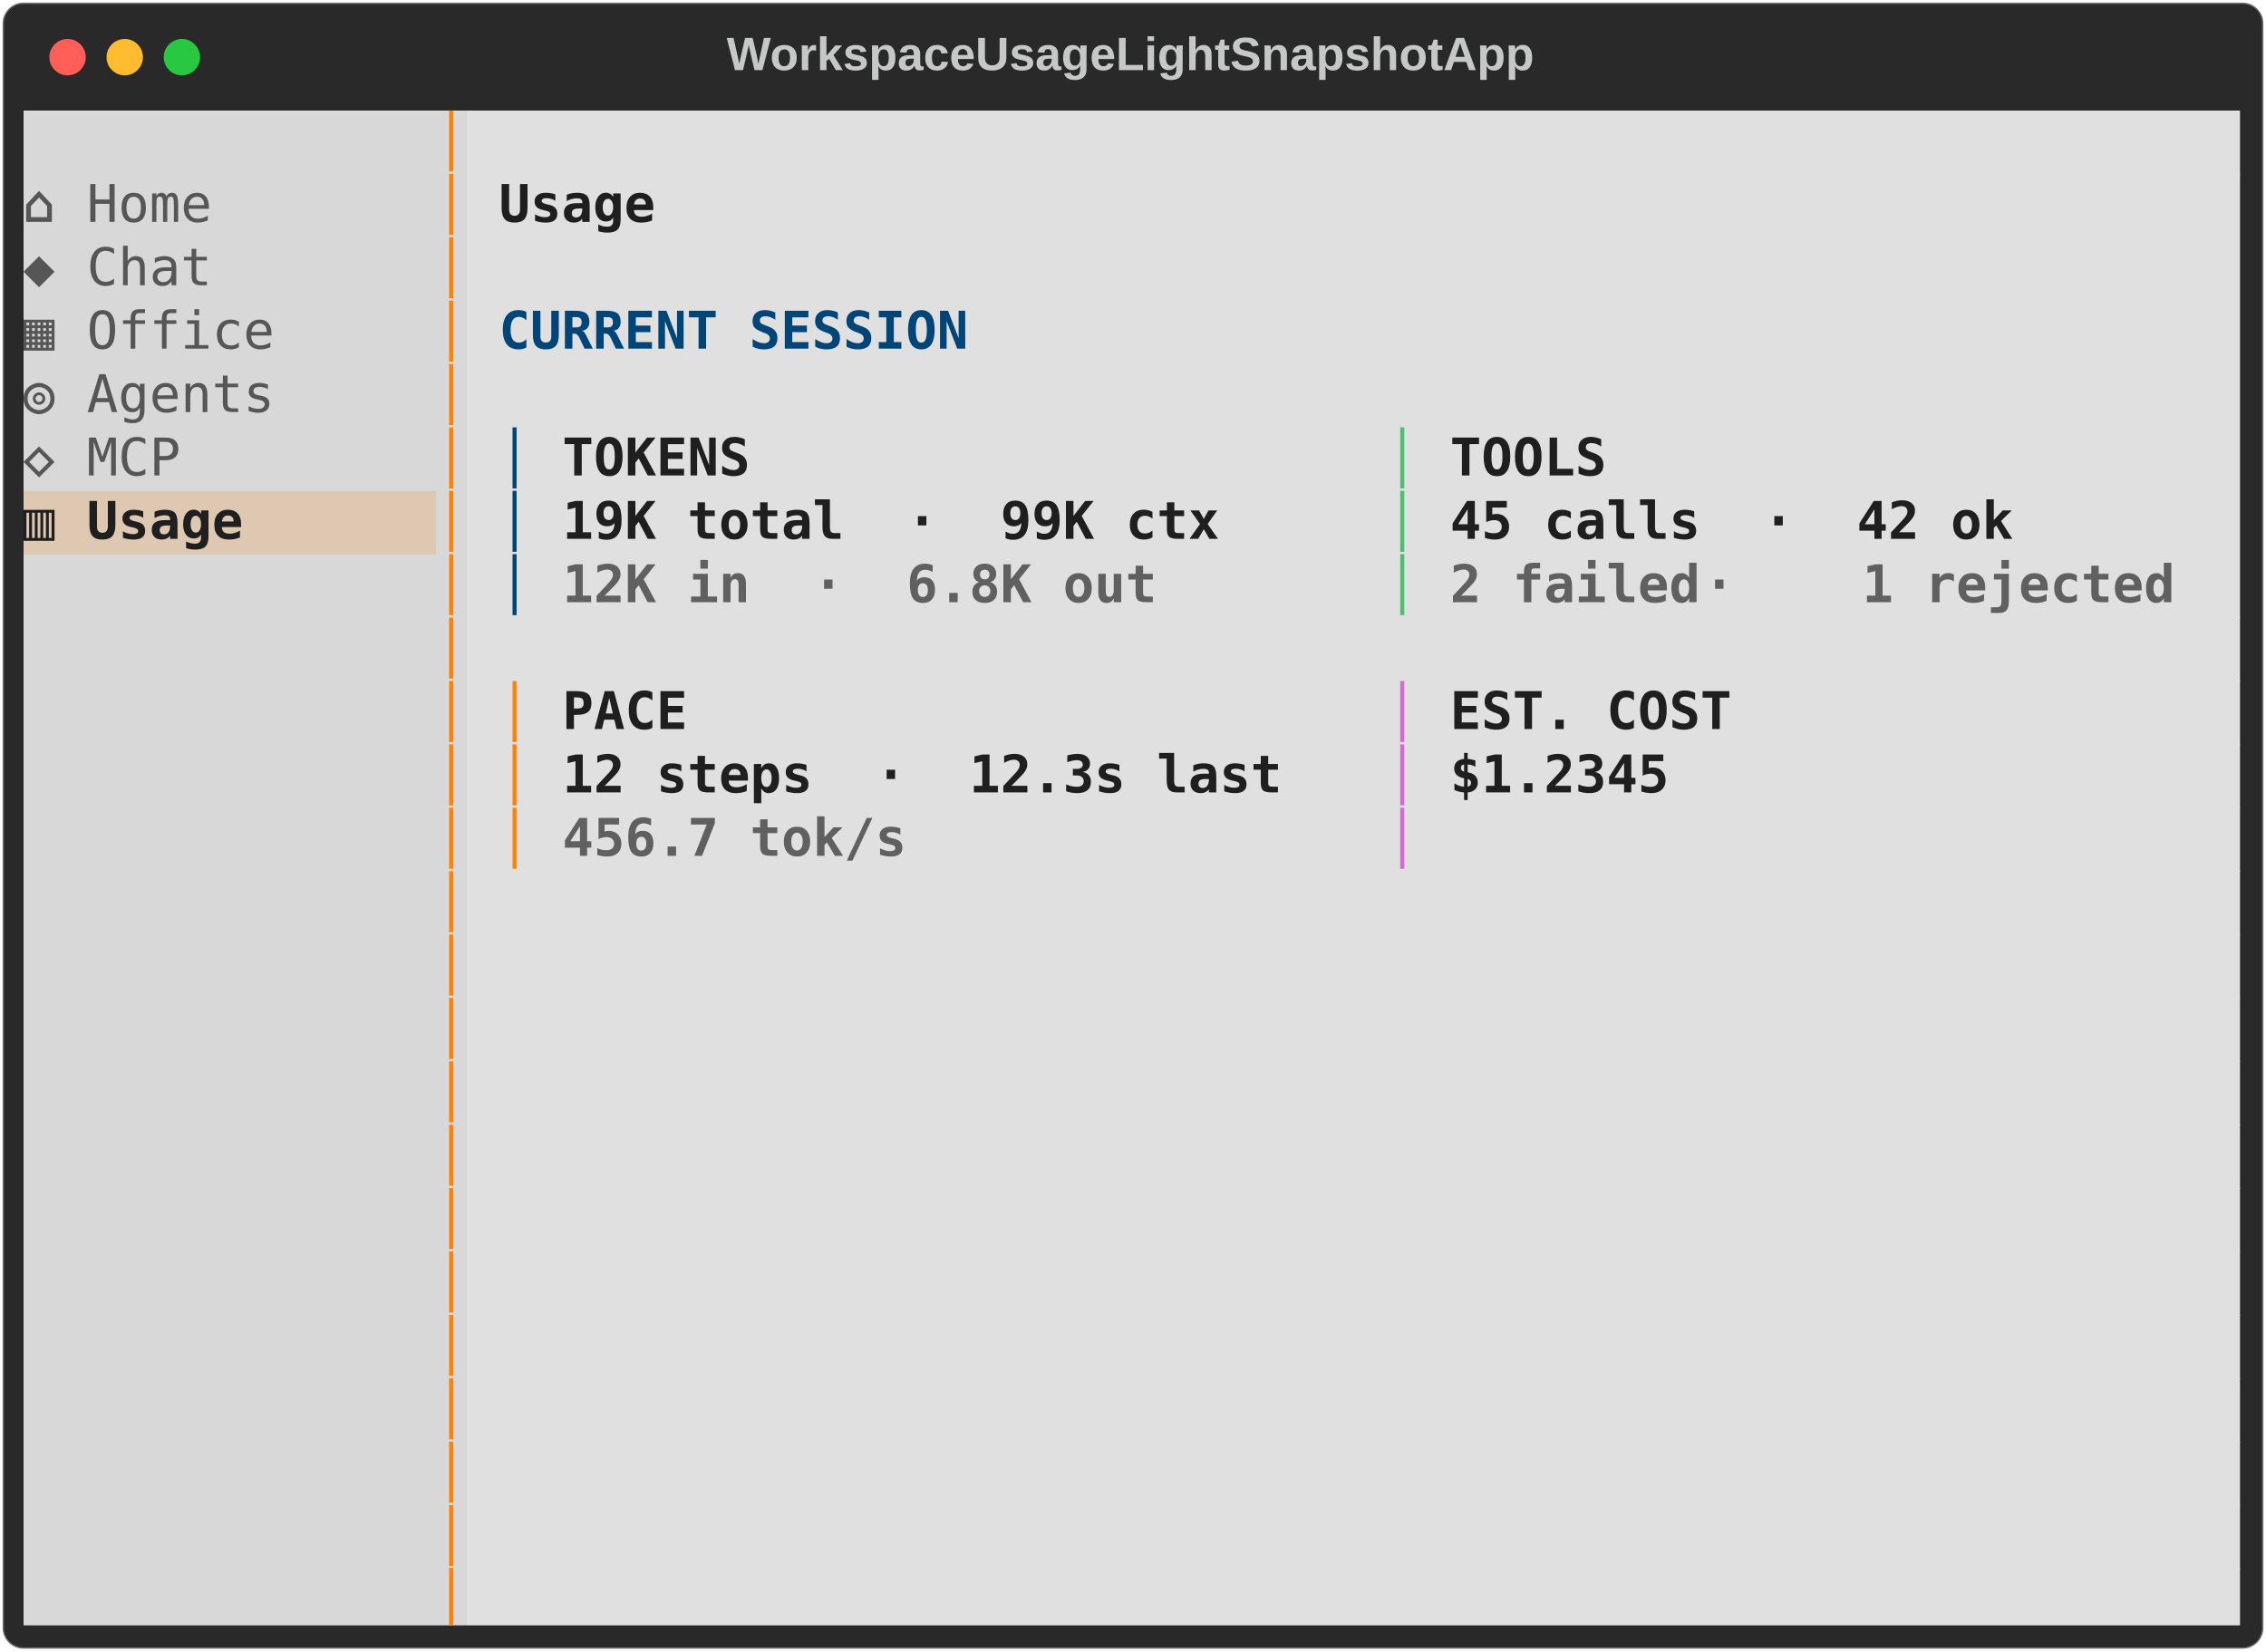
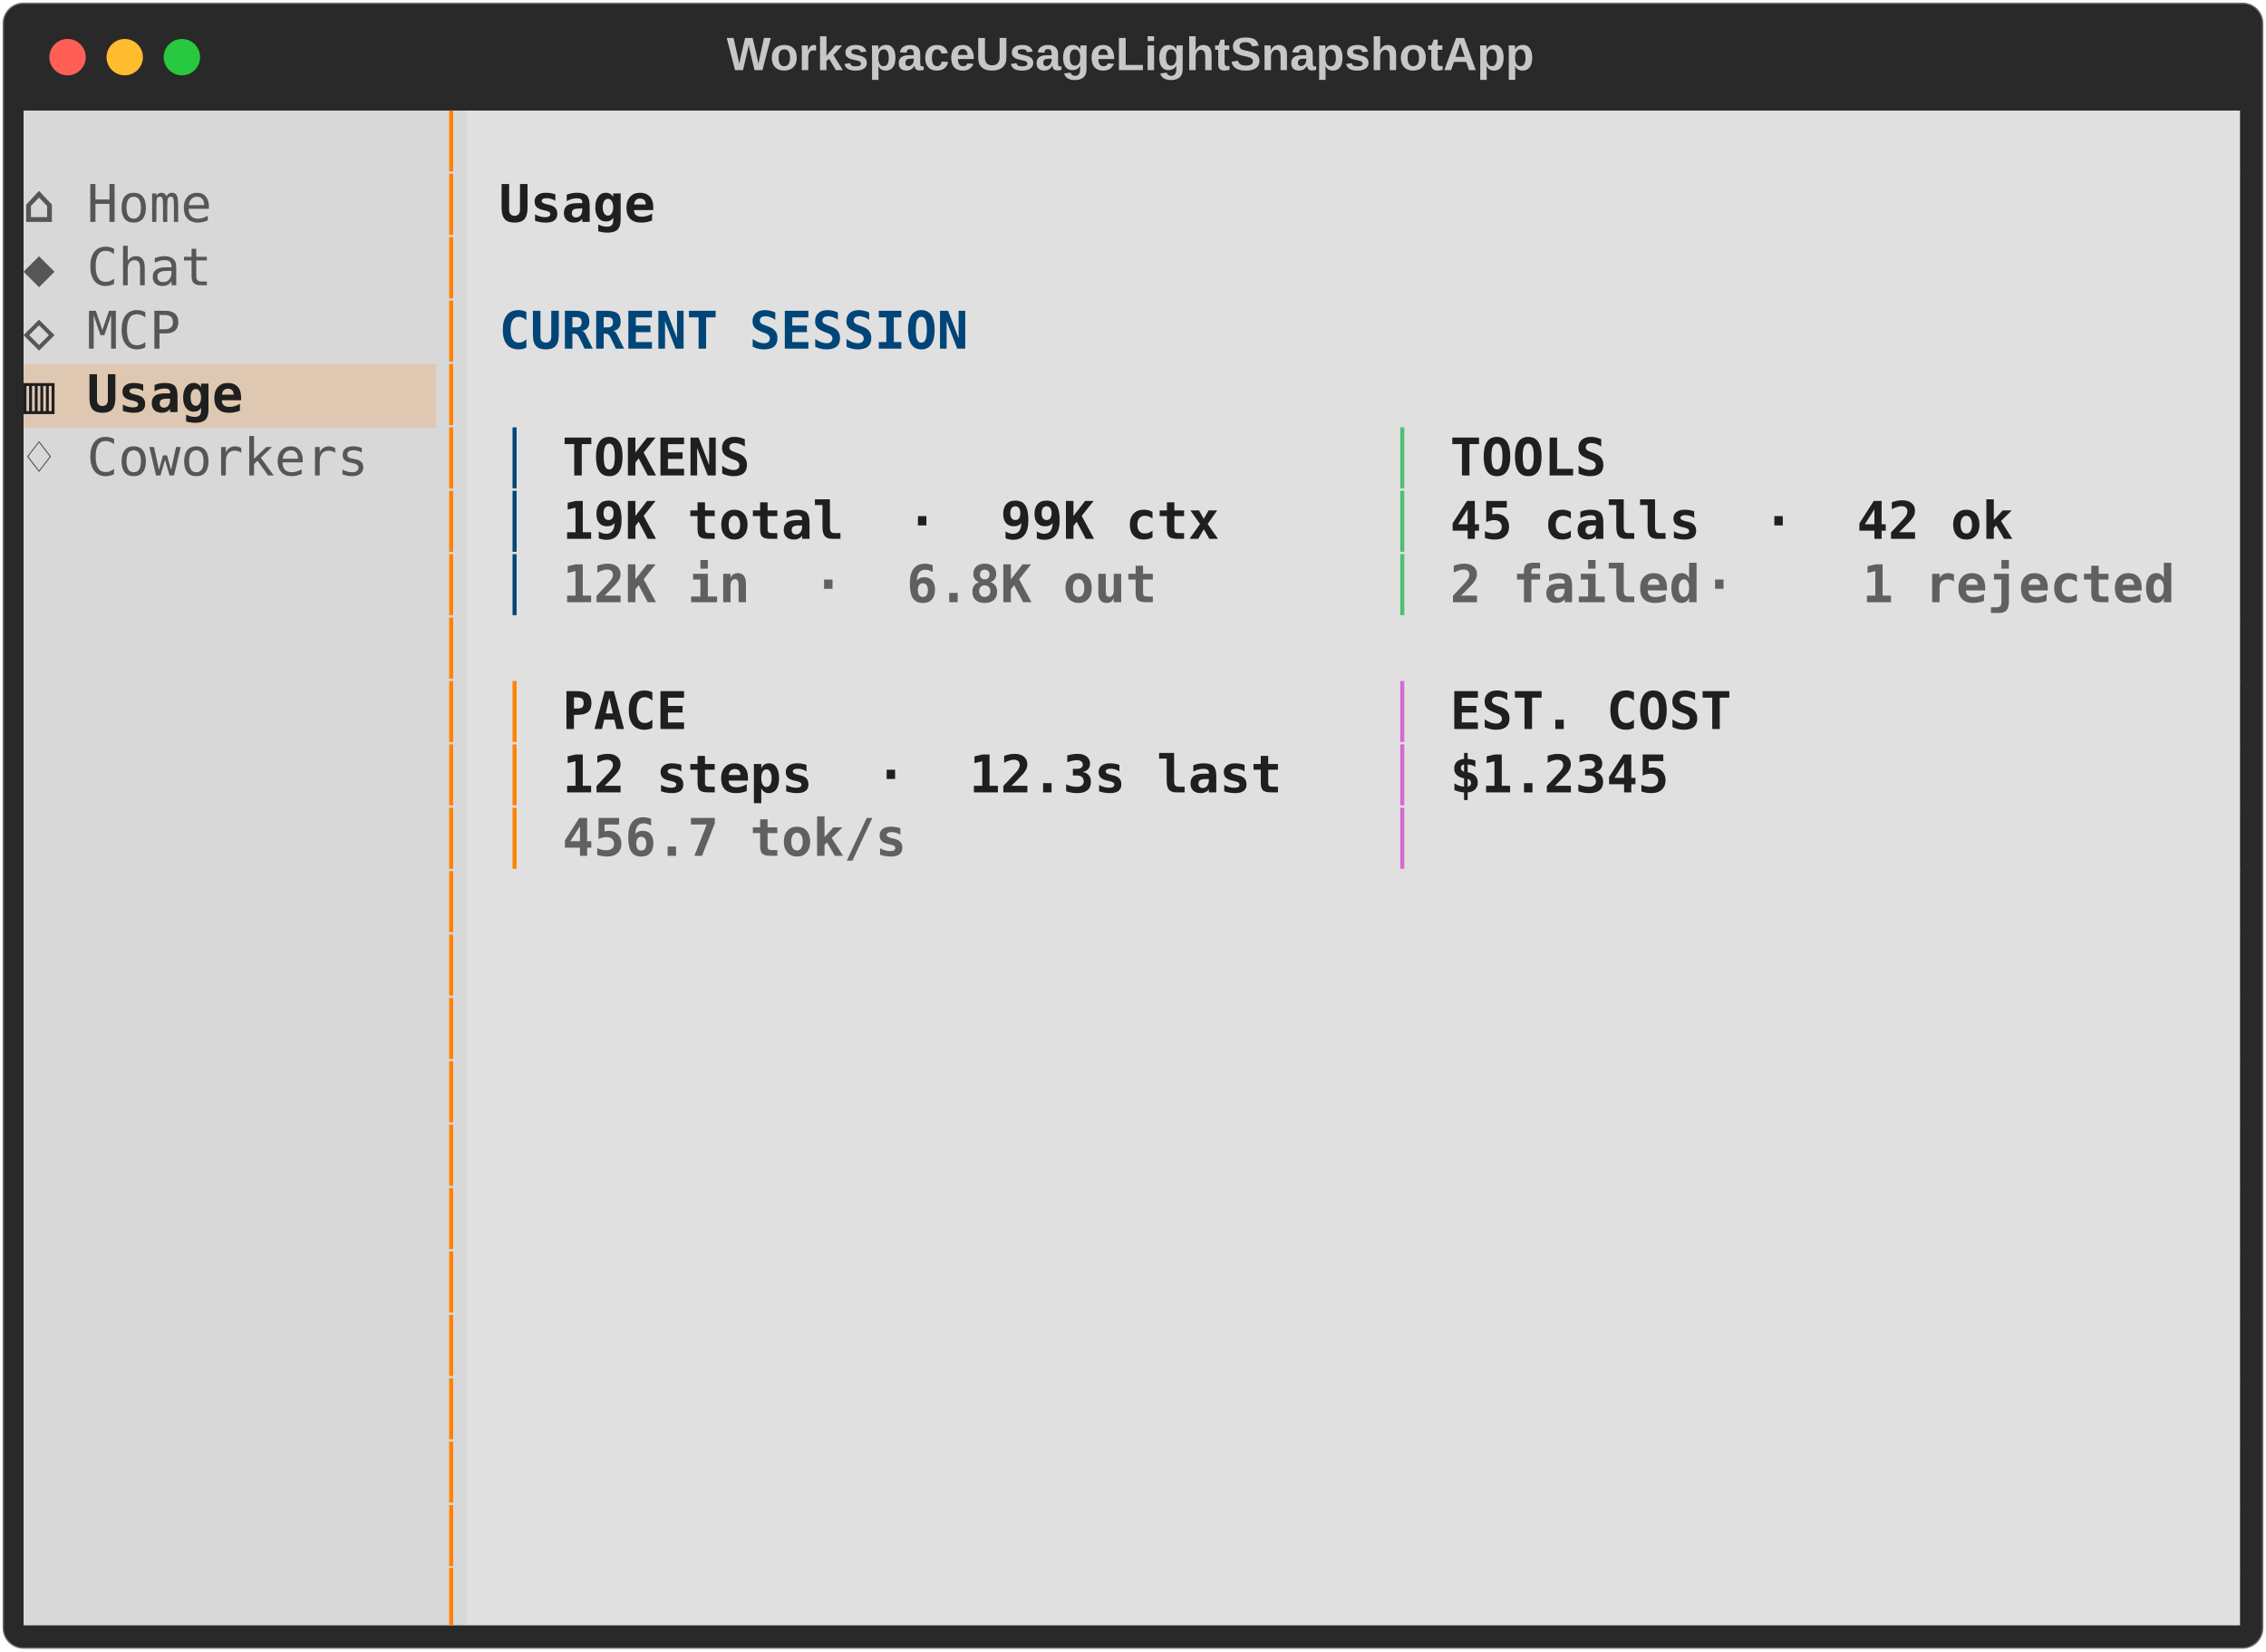
<svg xmlns="http://www.w3.org/2000/svg" class="rich-terminal" viewBox="0 0 872 635.6">
  <style>

    @font-face {
        font-family: "Fira Code";
        src: local("FiraCode-Regular"),
                url("https://cdnjs.cloudflare.com/ajax/libs/firacode/6.2.0/woff2/FiraCode-Regular.woff2") format("woff2"),
                url("https://cdnjs.cloudflare.com/ajax/libs/firacode/6.2.0/woff/FiraCode-Regular.woff") format("woff");
        font-style: normal;
        font-weight: 400;
    }
    @font-face {
        font-family: "Fira Code";
        src: local("FiraCode-Bold"),
                url("https://cdnjs.cloudflare.com/ajax/libs/firacode/6.2.0/woff2/FiraCode-Bold.woff2") format("woff2"),
                url("https://cdnjs.cloudflare.com/ajax/libs/firacode/6.2.0/woff/FiraCode-Bold.woff") format("woff");
        font-style: bold;
        font-weight: 700;
    }

    .terminal-matrix {
        font-family: Fira Code, monospace;
        font-size: 20px;
        line-height: 24.4px;
        font-variant-east-asian: full-width;
    }

    .terminal-title {
        font-size: 18px;
        font-weight: bold;
        font-family: arial;
    }

    .terminal-r1 { fill: #c5c8c6 }
.terminal-r2 { fill: #ff8205 }
.terminal-r3 { fill: #565656;font-weight: bold }
.terminal-r4 { fill: #565656 }
.terminal-r5 { fill: #1f1f1f;font-weight: bold }
.terminal-r6 { fill: #004578;font-weight: bold }
.terminal-r7 { fill: #004578 }
.terminal-r8 { fill: #4ebf71 }
.terminal-r9 { fill: #606060;font-weight: bold }
.terminal-r10 { fill: #d66ad2 }
.terminal-r11 { fill: #1f1f1f }
    </style>
  <defs>
    <clipPath id="terminal-clip-terminal">
      <rect x="0" y="0" width="853.0" height="584.6" />
    </clipPath>
    <clipPath id="terminal-line-0">
      <rect x="0" y="1.5" width="854" height="24.65" />
    </clipPath>
    <clipPath id="terminal-line-1">
      <rect x="0" y="25.9" width="854" height="24.65" />
    </clipPath>
    <clipPath id="terminal-line-2">
      <rect x="0" y="50.3" width="854" height="24.65" />
    </clipPath>
    <clipPath id="terminal-line-3">
      <rect x="0" y="74.7" width="854" height="24.65" />
    </clipPath>
    <clipPath id="terminal-line-4">
      <rect x="0" y="99.1" width="854" height="24.65" />
    </clipPath>
    <clipPath id="terminal-line-5">
      <rect x="0" y="123.5" width="854" height="24.65" />
    </clipPath>
    <clipPath id="terminal-line-6">
      <rect x="0" y="147.9" width="854" height="24.65" />
    </clipPath>
    <clipPath id="terminal-line-7">
      <rect x="0" y="172.3" width="854" height="24.65" />
    </clipPath>
    <clipPath id="terminal-line-8">
      <rect x="0" y="196.7" width="854" height="24.65" />
    </clipPath>
    <clipPath id="terminal-line-9">
      <rect x="0" y="221.1" width="854" height="24.65" />
    </clipPath>
    <clipPath id="terminal-line-10">
      <rect x="0" y="245.5" width="854" height="24.65" />
    </clipPath>
    <clipPath id="terminal-line-11">
      <rect x="0" y="269.9" width="854" height="24.65" />
    </clipPath>
    <clipPath id="terminal-line-12">
      <rect x="0" y="294.3" width="854" height="24.65" />
    </clipPath>
    <clipPath id="terminal-line-13">
      <rect x="0" y="318.7" width="854" height="24.65" />
    </clipPath>
    <clipPath id="terminal-line-14">
      <rect x="0" y="343.1" width="854" height="24.65" />
    </clipPath>
    <clipPath id="terminal-line-15">
      <rect x="0" y="367.5" width="854" height="24.65" />
    </clipPath>
    <clipPath id="terminal-line-16">
      <rect x="0" y="391.9" width="854" height="24.65" />
    </clipPath>
    <clipPath id="terminal-line-17">
      <rect x="0" y="416.3" width="854" height="24.65" />
    </clipPath>
    <clipPath id="terminal-line-18">
      <rect x="0" y="440.7" width="854" height="24.65" />
    </clipPath>
    <clipPath id="terminal-line-19">
      <rect x="0" y="465.1" width="854" height="24.65" />
    </clipPath>
    <clipPath id="terminal-line-20">
      <rect x="0" y="489.5" width="854" height="24.65" />
    </clipPath>
    <clipPath id="terminal-line-21">
      <rect x="0" y="513.9" width="854" height="24.65" />
    </clipPath>
    <clipPath id="terminal-line-22">
      <rect x="0" y="538.3" width="854" height="24.65" />
    </clipPath>
  </defs>
  <rect fill="#292929" stroke="rgba(255,255,255,0.35)" stroke-width="1" x="1" y="1" width="870" height="633.6" rx="8" />
  <text class="terminal-title" fill="#c5c8c6" text-anchor="middle" x="435" y="27">WorkspaceUsageLightSnapshotApp</text>
  <g transform="translate(26,22)">
    <circle cx="0" cy="0" r="7" fill="#ff5f57" />
    <circle cx="22" cy="0" r="7" fill="#febc2e" />
    <circle cx="44" cy="0" r="7" fill="#28c840" />
  </g>
  <g transform="translate(9, 41)" clip-path="url(#terminal-clip-terminal)">
    <rect fill="#d8d8d8" x="0" y="1.5" width="158.6" height="24.65" shape-rendering="crispEdges" />
    <rect fill="#d8d8d8" x="158.6" y="1.5" width="12.2" height="24.65" shape-rendering="crispEdges" />
    <rect fill="#e0e0e0" x="170.8" y="1.5" width="683.2" height="24.65" shape-rendering="crispEdges" />
    <rect fill="#d8d8d8" x="0" y="25.9" width="24.4" height="24.65" shape-rendering="crispEdges" />
    <rect fill="#d8d8d8" x="24.4" y="25.9" width="48.8" height="24.65" shape-rendering="crispEdges" />
    <rect fill="#d8d8d8" x="73.2" y="25.9" width="85.4" height="24.65" shape-rendering="crispEdges" />
    <rect fill="#d8d8d8" x="158.6" y="25.9" width="12.2" height="24.65" shape-rendering="crispEdges" />
    <rect fill="#e0e0e0" x="170.8" y="25.9" width="12.2" height="24.65" shape-rendering="crispEdges" />
    <rect fill="#e0e0e0" x="183" y="25.9" width="61" height="24.65" shape-rendering="crispEdges" />
    <rect fill="#e0e0e0" x="244" y="25.9" width="610" height="24.65" shape-rendering="crispEdges" />
    <rect fill="#d8d8d8" x="0" y="50.3" width="24.4" height="24.65" shape-rendering="crispEdges" />
    <rect fill="#d8d8d8" x="24.4" y="50.3" width="48.8" height="24.65" shape-rendering="crispEdges" />
    <rect fill="#d8d8d8" x="73.2" y="50.3" width="85.4" height="24.65" shape-rendering="crispEdges" />
    <rect fill="#d8d8d8" x="158.6" y="50.3" width="12.2" height="24.65" shape-rendering="crispEdges" />
    <rect fill="#e0e0e0" x="170.8" y="50.3" width="12.2" height="24.65" shape-rendering="crispEdges" />
    <rect fill="#e0e0e0" x="183" y="50.3" width="658.8" height="24.65" shape-rendering="crispEdges" />
    <rect fill="#e0e0e0" x="841.8" y="50.3" width="12.2" height="24.65" shape-rendering="crispEdges" />
    <rect fill="#d8d8d8" x="0" y="74.7" width="24.4" height="24.65" shape-rendering="crispEdges" />
-     <rect fill="#d8d8d8" x="24.4" y="74.7" width="73.2" height="24.65" shape-rendering="crispEdges" />
-     <rect fill="#d8d8d8" x="97.6" y="74.7" width="61" height="24.65" shape-rendering="crispEdges" />
+     <rect fill="#d8d8d8" x="24.4" y="74.7" width="36.6" height="24.65" shape-rendering="crispEdges" />
+     <rect fill="#d8d8d8" x="61" y="74.7" width="97.6" height="24.65" shape-rendering="crispEdges" />
    <rect fill="#d8d8d8" x="158.6" y="74.7" width="12.2" height="24.65" shape-rendering="crispEdges" />
    <rect fill="#e0e0e0" x="170.8" y="74.7" width="12.2" height="24.65" shape-rendering="crispEdges" />
    <rect fill="#e0e0e0" x="183" y="74.7" width="183" height="24.65" shape-rendering="crispEdges" />
    <rect fill="#e0e0e0" x="366" y="74.7" width="488" height="24.65" shape-rendering="crispEdges" />
-     <rect fill="#d8d8d8" x="0" y="99.1" width="24.4" height="24.65" shape-rendering="crispEdges" />
-     <rect fill="#d8d8d8" x="24.4" y="99.1" width="73.2" height="24.65" shape-rendering="crispEdges" />
-     <rect fill="#d8d8d8" x="97.6" y="99.1" width="61" height="24.65" shape-rendering="crispEdges" />
+     <rect fill="#dfc8b2" x="0" y="99.1" width="24.4" height="24.65" shape-rendering="crispEdges" />
+     <rect fill="#dfc8b2" x="24.4" y="99.1" width="61" height="24.65" shape-rendering="crispEdges" />
+     <rect fill="#dfc8b2" x="85.4" y="99.1" width="73.2" height="24.65" shape-rendering="crispEdges" />
    <rect fill="#d8d8d8" x="158.6" y="99.1" width="12.2" height="24.65" shape-rendering="crispEdges" />
    <rect fill="#e0e0e0" x="170.8" y="99.1" width="683.2" height="24.65" shape-rendering="crispEdges" />
    <rect fill="#d8d8d8" x="0" y="123.5" width="24.4" height="24.65" shape-rendering="crispEdges" />
-     <rect fill="#d8d8d8" x="24.4" y="123.5" width="36.6" height="24.65" shape-rendering="crispEdges" />
-     <rect fill="#d8d8d8" x="61" y="123.5" width="97.6" height="24.65" shape-rendering="crispEdges" />
+     <rect fill="#d8d8d8" x="24.4" y="123.5" width="109.8" height="24.65" shape-rendering="crispEdges" />
+     <rect fill="#d8d8d8" x="134.2" y="123.5" width="24.4" height="24.65" shape-rendering="crispEdges" />
    <rect fill="#d8d8d8" x="158.6" y="123.5" width="12.2" height="24.65" shape-rendering="crispEdges" />
    <rect fill="#e0e0e0" x="170.8" y="123.5" width="12.2" height="24.65" shape-rendering="crispEdges" />
    <rect fill="#e0e0e0" x="183" y="123.5" width="12.2" height="24.65" shape-rendering="crispEdges" />
    <rect fill="#e0e0e0" x="195.2" y="123.5" width="12.2" height="24.65" shape-rendering="crispEdges" />
    <rect fill="#e0e0e0" x="207.4" y="123.5" width="73.2" height="24.65" shape-rendering="crispEdges" />
    <rect fill="#e0e0e0" x="280.6" y="123.5" width="244" height="24.65" shape-rendering="crispEdges" />
    <rect fill="#e0e0e0" x="524.6" y="123.5" width="12.2" height="24.65" shape-rendering="crispEdges" />
    <rect fill="#e0e0e0" x="536.8" y="123.5" width="12.2" height="24.65" shape-rendering="crispEdges" />
    <rect fill="#e0e0e0" x="549" y="123.5" width="61" height="24.65" shape-rendering="crispEdges" />
    <rect fill="#e0e0e0" x="610" y="123.5" width="244" height="24.65" shape-rendering="crispEdges" />
-     <rect fill="#dfc8b2" x="0" y="147.9" width="24.4" height="24.65" shape-rendering="crispEdges" />
-     <rect fill="#dfc8b2" x="24.4" y="147.9" width="61" height="24.65" shape-rendering="crispEdges" />
-     <rect fill="#dfc8b2" x="85.4" y="147.9" width="73.2" height="24.65" shape-rendering="crispEdges" />
+     <rect fill="#d8d8d8" x="0" y="147.9" width="158.6" height="24.65" shape-rendering="crispEdges" />
    <rect fill="#d8d8d8" x="158.6" y="147.9" width="12.2" height="24.65" shape-rendering="crispEdges" />
    <rect fill="#e0e0e0" x="170.8" y="147.9" width="12.2" height="24.65" shape-rendering="crispEdges" />
    <rect fill="#e0e0e0" x="183" y="147.9" width="12.2" height="24.65" shape-rendering="crispEdges" />
    <rect fill="#e0e0e0" x="195.2" y="147.9" width="12.2" height="24.65" shape-rendering="crispEdges" />
    <rect fill="#e0e0e0" x="207.4" y="147.9" width="256.2" height="24.65" shape-rendering="crispEdges" />
    <rect fill="#e0e0e0" x="463.6" y="147.9" width="61" height="24.65" shape-rendering="crispEdges" />
    <rect fill="#e0e0e0" x="524.6" y="147.9" width="12.2" height="24.65" shape-rendering="crispEdges" />
    <rect fill="#e0e0e0" x="536.8" y="147.9" width="12.2" height="24.65" shape-rendering="crispEdges" />
    <rect fill="#e0e0e0" x="549" y="147.9" width="219.6" height="24.65" shape-rendering="crispEdges" />
    <rect fill="#e0e0e0" x="768.6" y="147.9" width="85.4" height="24.65" shape-rendering="crispEdges" />
    <rect fill="#d8d8d8" x="0" y="172.3" width="158.6" height="24.65" shape-rendering="crispEdges" />
    <rect fill="#d8d8d8" x="158.6" y="172.3" width="12.2" height="24.65" shape-rendering="crispEdges" />
    <rect fill="#e0e0e0" x="170.8" y="172.3" width="12.2" height="24.65" shape-rendering="crispEdges" />
    <rect fill="#e0e0e0" x="183" y="172.3" width="12.2" height="24.65" shape-rendering="crispEdges" />
    <rect fill="#e0e0e0" x="195.2" y="172.3" width="12.2" height="24.65" shape-rendering="crispEdges" />
    <rect fill="#e0e0e0" x="207.4" y="172.3" width="231.8" height="24.65" shape-rendering="crispEdges" />
    <rect fill="#e0e0e0" x="439.2" y="172.3" width="85.4" height="24.65" shape-rendering="crispEdges" />
    <rect fill="#e0e0e0" x="524.6" y="172.3" width="12.2" height="24.65" shape-rendering="crispEdges" />
    <rect fill="#e0e0e0" x="536.8" y="172.3" width="12.2" height="24.65" shape-rendering="crispEdges" />
    <rect fill="#e0e0e0" x="549" y="172.3" width="97.6" height="24.65" shape-rendering="crispEdges" />
    <rect fill="#e0e0e0" x="646.6" y="172.3" width="61" height="24.65" shape-rendering="crispEdges" />
    <rect fill="#e0e0e0" x="707.6" y="172.3" width="122" height="24.65" shape-rendering="crispEdges" />
    <rect fill="#e0e0e0" x="829.6" y="172.3" width="24.4" height="24.65" shape-rendering="crispEdges" />
    <rect fill="#d8d8d8" x="0" y="196.7" width="158.6" height="24.65" shape-rendering="crispEdges" />
    <rect fill="#d8d8d8" x="158.6" y="196.7" width="12.2" height="24.65" shape-rendering="crispEdges" />
    <rect fill="#e0e0e0" x="170.8" y="196.7" width="683.2" height="24.65" shape-rendering="crispEdges" />
    <rect fill="#d8d8d8" x="0" y="221.1" width="158.6" height="24.65" shape-rendering="crispEdges" />
    <rect fill="#d8d8d8" x="158.6" y="221.1" width="12.2" height="24.65" shape-rendering="crispEdges" />
    <rect fill="#e0e0e0" x="170.8" y="221.1" width="12.2" height="24.65" shape-rendering="crispEdges" />
    <rect fill="#e0e0e0" x="183" y="221.1" width="12.2" height="24.65" shape-rendering="crispEdges" />
    <rect fill="#e0e0e0" x="195.2" y="221.1" width="12.2" height="24.65" shape-rendering="crispEdges" />
    <rect fill="#e0e0e0" x="207.4" y="221.1" width="48.8" height="24.65" shape-rendering="crispEdges" />
    <rect fill="#e0e0e0" x="256.2" y="221.1" width="268.4" height="24.65" shape-rendering="crispEdges" />
    <rect fill="#e0e0e0" x="524.6" y="221.1" width="12.2" height="24.65" shape-rendering="crispEdges" />
    <rect fill="#e0e0e0" x="536.8" y="221.1" width="12.2" height="24.65" shape-rendering="crispEdges" />
    <rect fill="#e0e0e0" x="549" y="221.1" width="109.8" height="24.65" shape-rendering="crispEdges" />
    <rect fill="#e0e0e0" x="658.8" y="221.1" width="195.2" height="24.65" shape-rendering="crispEdges" />
    <rect fill="#d8d8d8" x="0" y="245.5" width="158.6" height="24.65" shape-rendering="crispEdges" />
    <rect fill="#d8d8d8" x="158.6" y="245.5" width="12.2" height="24.65" shape-rendering="crispEdges" />
    <rect fill="#e0e0e0" x="170.8" y="245.5" width="12.2" height="24.65" shape-rendering="crispEdges" />
    <rect fill="#e0e0e0" x="183" y="245.5" width="12.2" height="24.65" shape-rendering="crispEdges" />
    <rect fill="#e0e0e0" x="195.2" y="245.5" width="12.2" height="24.65" shape-rendering="crispEdges" />
    <rect fill="#e0e0e0" x="207.4" y="245.5" width="280.6" height="24.65" shape-rendering="crispEdges" />
    <rect fill="#e0e0e0" x="488" y="245.5" width="36.6" height="24.65" shape-rendering="crispEdges" />
    <rect fill="#e0e0e0" x="524.6" y="245.5" width="12.2" height="24.65" shape-rendering="crispEdges" />
    <rect fill="#e0e0e0" x="536.8" y="245.5" width="12.2" height="24.65" shape-rendering="crispEdges" />
    <rect fill="#e0e0e0" x="549" y="245.5" width="85.4" height="24.65" shape-rendering="crispEdges" />
    <rect fill="#e0e0e0" x="634.4" y="245.5" width="219.6" height="24.65" shape-rendering="crispEdges" />
    <rect fill="#d8d8d8" x="0" y="269.9" width="158.6" height="24.65" shape-rendering="crispEdges" />
    <rect fill="#d8d8d8" x="158.6" y="269.9" width="12.2" height="24.65" shape-rendering="crispEdges" />
    <rect fill="#e0e0e0" x="170.8" y="269.9" width="12.2" height="24.65" shape-rendering="crispEdges" />
    <rect fill="#e0e0e0" x="183" y="269.9" width="12.2" height="24.65" shape-rendering="crispEdges" />
    <rect fill="#e0e0e0" x="195.2" y="269.9" width="12.2" height="24.65" shape-rendering="crispEdges" />
    <rect fill="#e0e0e0" x="207.4" y="269.9" width="134.2" height="24.65" shape-rendering="crispEdges" />
    <rect fill="#e0e0e0" x="341.6" y="269.9" width="183" height="24.65" shape-rendering="crispEdges" />
    <rect fill="#e0e0e0" x="524.6" y="269.9" width="12.2" height="24.65" shape-rendering="crispEdges" />
    <rect fill="#e0e0e0" x="536.8" y="269.9" width="12.2" height="24.65" shape-rendering="crispEdges" />
    <rect fill="#e0e0e0" x="549" y="269.9" width="280.6" height="24.65" shape-rendering="crispEdges" />
    <rect fill="#e0e0e0" x="829.6" y="269.9" width="24.4" height="24.65" shape-rendering="crispEdges" />
    <rect fill="#d8d8d8" x="0" y="294.3" width="158.6" height="24.65" shape-rendering="crispEdges" />
    <rect fill="#d8d8d8" x="158.6" y="294.3" width="12.2" height="24.65" shape-rendering="crispEdges" />
    <rect fill="#e0e0e0" x="170.8" y="294.3" width="683.2" height="24.65" shape-rendering="crispEdges" />
    <rect fill="#d8d8d8" x="0" y="318.7" width="158.6" height="24.65" shape-rendering="crispEdges" />
    <rect fill="#d8d8d8" x="158.6" y="318.7" width="12.2" height="24.65" shape-rendering="crispEdges" />
    <rect fill="#e0e0e0" x="170.8" y="318.7" width="683.2" height="24.65" shape-rendering="crispEdges" />
    <rect fill="#d8d8d8" x="0" y="343.1" width="158.6" height="24.65" shape-rendering="crispEdges" />
    <rect fill="#d8d8d8" x="158.6" y="343.1" width="12.2" height="24.65" shape-rendering="crispEdges" />
    <rect fill="#e0e0e0" x="170.8" y="343.1" width="683.2" height="24.65" shape-rendering="crispEdges" />
    <rect fill="#d8d8d8" x="0" y="367.5" width="158.6" height="24.65" shape-rendering="crispEdges" />
    <rect fill="#d8d8d8" x="158.6" y="367.5" width="12.2" height="24.65" shape-rendering="crispEdges" />
    <rect fill="#e0e0e0" x="170.8" y="367.5" width="683.2" height="24.65" shape-rendering="crispEdges" />
    <rect fill="#d8d8d8" x="0" y="391.9" width="158.6" height="24.65" shape-rendering="crispEdges" />
    <rect fill="#d8d8d8" x="158.6" y="391.9" width="12.2" height="24.65" shape-rendering="crispEdges" />
    <rect fill="#e0e0e0" x="170.8" y="391.9" width="683.2" height="24.65" shape-rendering="crispEdges" />
    <rect fill="#d8d8d8" x="0" y="416.3" width="158.6" height="24.65" shape-rendering="crispEdges" />
    <rect fill="#d8d8d8" x="158.6" y="416.3" width="12.2" height="24.65" shape-rendering="crispEdges" />
    <rect fill="#e0e0e0" x="170.8" y="416.3" width="683.2" height="24.65" shape-rendering="crispEdges" />
    <rect fill="#d8d8d8" x="0" y="440.7" width="158.6" height="24.65" shape-rendering="crispEdges" />
    <rect fill="#d8d8d8" x="158.6" y="440.7" width="12.2" height="24.65" shape-rendering="crispEdges" />
    <rect fill="#e0e0e0" x="170.8" y="440.7" width="683.2" height="24.65" shape-rendering="crispEdges" />
    <rect fill="#d8d8d8" x="0" y="465.1" width="158.6" height="24.65" shape-rendering="crispEdges" />
    <rect fill="#d8d8d8" x="158.6" y="465.1" width="12.2" height="24.65" shape-rendering="crispEdges" />
    <rect fill="#e0e0e0" x="170.8" y="465.1" width="683.2" height="24.65" shape-rendering="crispEdges" />
    <rect fill="#d8d8d8" x="0" y="489.5" width="158.6" height="24.65" shape-rendering="crispEdges" />
    <rect fill="#d8d8d8" x="158.6" y="489.5" width="12.2" height="24.65" shape-rendering="crispEdges" />
    <rect fill="#e0e0e0" x="170.8" y="489.5" width="683.2" height="24.65" shape-rendering="crispEdges" />
    <rect fill="#d8d8d8" x="0" y="513.9" width="158.6" height="24.65" shape-rendering="crispEdges" />
    <rect fill="#d8d8d8" x="158.6" y="513.9" width="12.2" height="24.65" shape-rendering="crispEdges" />
    <rect fill="#e0e0e0" x="170.8" y="513.9" width="683.2" height="24.65" shape-rendering="crispEdges" />
    <rect fill="#d8d8d8" x="0" y="538.3" width="158.6" height="24.65" shape-rendering="crispEdges" />
    <rect fill="#d8d8d8" x="158.6" y="538.3" width="12.2" height="24.65" shape-rendering="crispEdges" />
    <rect fill="#e0e0e0" x="170.8" y="538.3" width="683.2" height="24.65" shape-rendering="crispEdges" />
    <rect fill="#d8d8d8" x="0" y="562.7" width="158.6" height="24.65" shape-rendering="crispEdges" />
    <rect fill="#d8d8d8" x="158.6" y="562.7" width="12.2" height="24.65" shape-rendering="crispEdges" />
    <rect fill="#e0e0e0" x="170.8" y="562.7" width="683.2" height="24.65" shape-rendering="crispEdges" />
    <g class="terminal-matrix">
      <text class="terminal-r2" x="158.6" y="20" textLength="12.2" clip-path="url(#terminal-line-0)">│</text>
      <text class="terminal-r1" x="854" y="20" textLength="12.2" clip-path="url(#terminal-line-0)">
</text>
      <text class="terminal-r3" x="0" y="44.4" textLength="24.4" clip-path="url(#terminal-line-1)">⌂ </text>
      <text class="terminal-r4" x="24.4" y="44.4" textLength="48.8" clip-path="url(#terminal-line-1)">Home</text>
      <text class="terminal-r2" x="158.6" y="44.4" textLength="12.2" clip-path="url(#terminal-line-1)">│</text>
      <text class="terminal-r5" x="183" y="44.4" textLength="61" clip-path="url(#terminal-line-1)">Usage</text>
      <text class="terminal-r1" x="854" y="44.4" textLength="12.2" clip-path="url(#terminal-line-1)">
</text>
      <text class="terminal-r3" x="0" y="68.8" textLength="24.4" clip-path="url(#terminal-line-2)">◆ </text>
      <text class="terminal-r4" x="24.4" y="68.8" textLength="48.8" clip-path="url(#terminal-line-2)">Chat</text>
      <text class="terminal-r2" x="158.6" y="68.8" textLength="12.2" clip-path="url(#terminal-line-2)">│</text>
      <text class="terminal-r1" x="854" y="68.8" textLength="12.2" clip-path="url(#terminal-line-2)">
</text>
-       <text class="terminal-r3" x="0" y="93.2" textLength="24.4" clip-path="url(#terminal-line-3)">▦ </text>
-       <text class="terminal-r4" x="24.4" y="93.2" textLength="73.2" clip-path="url(#terminal-line-3)">Office</text>
+       <text class="terminal-r3" x="0" y="93.2" textLength="24.4" clip-path="url(#terminal-line-3)">◇ </text>
+       <text class="terminal-r4" x="24.4" y="93.2" textLength="36.6" clip-path="url(#terminal-line-3)">MCP</text>
      <text class="terminal-r2" x="158.6" y="93.2" textLength="12.2" clip-path="url(#terminal-line-3)">│</text>
      <text class="terminal-r6" x="183" y="93.2" textLength="183" clip-path="url(#terminal-line-3)">CURRENT SESSION</text>
      <text class="terminal-r1" x="854" y="93.2" textLength="12.2" clip-path="url(#terminal-line-3)">
</text>
-       <text class="terminal-r3" x="0" y="117.6" textLength="24.4" clip-path="url(#terminal-line-4)">◎ </text>
-       <text class="terminal-r4" x="24.4" y="117.6" textLength="73.2" clip-path="url(#terminal-line-4)">Agents</text>
+       <text class="terminal-r5" x="0" y="117.6" textLength="24.4" clip-path="url(#terminal-line-4)">▥ </text>
+       <text class="terminal-r5" x="24.4" y="117.6" textLength="61" clip-path="url(#terminal-line-4)">Usage</text>
      <text class="terminal-r2" x="158.6" y="117.6" textLength="12.2" clip-path="url(#terminal-line-4)">│</text>
      <text class="terminal-r1" x="854" y="117.6" textLength="12.2" clip-path="url(#terminal-line-4)">
</text>
-       <text class="terminal-r3" x="0" y="142" textLength="24.4" clip-path="url(#terminal-line-5)">◇ </text>
-       <text class="terminal-r4" x="24.4" y="142" textLength="36.6" clip-path="url(#terminal-line-5)">MCP</text>
+       <text class="terminal-r3" x="0" y="142" textLength="24.4" clip-path="url(#terminal-line-5)">♢ </text>
+       <text class="terminal-r4" x="24.4" y="142" textLength="109.8" clip-path="url(#terminal-line-5)">Coworkers</text>
      <text class="terminal-r2" x="158.6" y="142" textLength="12.2" clip-path="url(#terminal-line-5)">│</text>
      <text class="terminal-r7" x="183" y="142" textLength="12.2" clip-path="url(#terminal-line-5)">│</text>
      <text class="terminal-r5" x="207.4" y="142" textLength="73.2" clip-path="url(#terminal-line-5)">TOKENS</text>
      <text class="terminal-r8" x="524.6" y="142" textLength="12.2" clip-path="url(#terminal-line-5)">│</text>
      <text class="terminal-r5" x="549" y="142" textLength="61" clip-path="url(#terminal-line-5)">TOOLS</text>
      <text class="terminal-r1" x="854" y="142" textLength="12.2" clip-path="url(#terminal-line-5)">
</text>
-       <text class="terminal-r5" x="0" y="166.4" textLength="24.4" clip-path="url(#terminal-line-6)">▥ </text>
-       <text class="terminal-r5" x="24.4" y="166.4" textLength="61" clip-path="url(#terminal-line-6)">Usage</text>
      <text class="terminal-r2" x="158.6" y="166.4" textLength="12.2" clip-path="url(#terminal-line-6)">│</text>
      <text class="terminal-r7" x="183" y="166.4" textLength="12.2" clip-path="url(#terminal-line-6)">│</text>
      <text class="terminal-r5" x="207.4" y="166.4" textLength="256.2" clip-path="url(#terminal-line-6)">19K total  ·  99K ctx</text>
      <text class="terminal-r8" x="524.6" y="166.4" textLength="12.2" clip-path="url(#terminal-line-6)">│</text>
      <text class="terminal-r5" x="549" y="166.4" textLength="219.6" clip-path="url(#terminal-line-6)">45 calls  ·  42 ok</text>
      <text class="terminal-r1" x="854" y="166.4" textLength="12.2" clip-path="url(#terminal-line-6)">
</text>
      <text class="terminal-r2" x="158.6" y="190.8" textLength="12.2" clip-path="url(#terminal-line-7)">│</text>
      <text class="terminal-r7" x="183" y="190.8" textLength="12.2" clip-path="url(#terminal-line-7)">│</text>
      <text class="terminal-r9" x="207.4" y="190.8" textLength="231.8" clip-path="url(#terminal-line-7)">12K in  ·  6.8K out</text>
      <text class="terminal-r8" x="524.6" y="190.8" textLength="12.2" clip-path="url(#terminal-line-7)">│</text>
      <text class="terminal-r9" x="549" y="190.8" textLength="97.6" clip-path="url(#terminal-line-7)">2 failed</text>
      <text class="terminal-r9" x="646.6" y="190.8" textLength="61" clip-path="url(#terminal-line-7)">  ·  </text>
      <text class="terminal-r9" x="707.6" y="190.8" textLength="122" clip-path="url(#terminal-line-7)">1 rejected</text>
      <text class="terminal-r1" x="854" y="190.8" textLength="12.2" clip-path="url(#terminal-line-7)">
</text>
      <text class="terminal-r2" x="158.6" y="215.2" textLength="12.2" clip-path="url(#terminal-line-8)">│</text>
      <text class="terminal-r1" x="854" y="215.2" textLength="12.2" clip-path="url(#terminal-line-8)">
</text>
      <text class="terminal-r2" x="158.6" y="239.6" textLength="12.2" clip-path="url(#terminal-line-9)">│</text>
      <text class="terminal-r2" x="183" y="239.6" textLength="12.2" clip-path="url(#terminal-line-9)">│</text>
      <text class="terminal-r5" x="207.4" y="239.6" textLength="48.8" clip-path="url(#terminal-line-9)">PACE</text>
      <text class="terminal-r10" x="524.6" y="239.6" textLength="12.2" clip-path="url(#terminal-line-9)">│</text>
      <text class="terminal-r5" x="549" y="239.6" textLength="109.8" clip-path="url(#terminal-line-9)">EST. COST</text>
      <text class="terminal-r1" x="854" y="239.6" textLength="12.2" clip-path="url(#terminal-line-9)">
</text>
      <text class="terminal-r2" x="158.6" y="264" textLength="12.2" clip-path="url(#terminal-line-10)">│</text>
      <text class="terminal-r2" x="183" y="264" textLength="12.2" clip-path="url(#terminal-line-10)">│</text>
      <text class="terminal-r5" x="207.4" y="264" textLength="280.6" clip-path="url(#terminal-line-10)">12 steps  ·  12.3s last</text>
      <text class="terminal-r10" x="524.6" y="264" textLength="12.2" clip-path="url(#terminal-line-10)">│</text>
      <text class="terminal-r5" x="549" y="264" textLength="85.4" clip-path="url(#terminal-line-10)">$1.2345</text>
      <text class="terminal-r1" x="854" y="264" textLength="12.2" clip-path="url(#terminal-line-10)">
</text>
      <text class="terminal-r2" x="158.6" y="288.4" textLength="12.2" clip-path="url(#terminal-line-11)">│</text>
      <text class="terminal-r2" x="183" y="288.4" textLength="12.2" clip-path="url(#terminal-line-11)">│</text>
      <text class="terminal-r9" x="207.4" y="288.4" textLength="134.2" clip-path="url(#terminal-line-11)">456.7 tok/s</text>
      <text class="terminal-r10" x="524.6" y="288.4" textLength="12.2" clip-path="url(#terminal-line-11)">│</text>
      <text class="terminal-r1" x="854" y="288.4" textLength="12.2" clip-path="url(#terminal-line-11)">
</text>
      <text class="terminal-r2" x="158.6" y="312.8" textLength="12.2" clip-path="url(#terminal-line-12)">│</text>
      <text class="terminal-r1" x="854" y="312.8" textLength="12.2" clip-path="url(#terminal-line-12)">
</text>
      <text class="terminal-r2" x="158.6" y="337.2" textLength="12.2" clip-path="url(#terminal-line-13)">│</text>
      <text class="terminal-r1" x="854" y="337.2" textLength="12.2" clip-path="url(#terminal-line-13)">
</text>
      <text class="terminal-r2" x="158.6" y="361.6" textLength="12.2" clip-path="url(#terminal-line-14)">│</text>
      <text class="terminal-r1" x="854" y="361.6" textLength="12.2" clip-path="url(#terminal-line-14)">
</text>
      <text class="terminal-r2" x="158.6" y="386" textLength="12.2" clip-path="url(#terminal-line-15)">│</text>
      <text class="terminal-r1" x="854" y="386" textLength="12.2" clip-path="url(#terminal-line-15)">
</text>
      <text class="terminal-r2" x="158.6" y="410.4" textLength="12.2" clip-path="url(#terminal-line-16)">│</text>
      <text class="terminal-r1" x="854" y="410.4" textLength="12.2" clip-path="url(#terminal-line-16)">
</text>
      <text class="terminal-r2" x="158.6" y="434.8" textLength="12.2" clip-path="url(#terminal-line-17)">│</text>
      <text class="terminal-r1" x="854" y="434.8" textLength="12.2" clip-path="url(#terminal-line-17)">
</text>
      <text class="terminal-r2" x="158.6" y="459.2" textLength="12.2" clip-path="url(#terminal-line-18)">│</text>
      <text class="terminal-r1" x="854" y="459.2" textLength="12.2" clip-path="url(#terminal-line-18)">
</text>
      <text class="terminal-r2" x="158.6" y="483.6" textLength="12.2" clip-path="url(#terminal-line-19)">│</text>
      <text class="terminal-r1" x="854" y="483.6" textLength="12.2" clip-path="url(#terminal-line-19)">
</text>
      <text class="terminal-r2" x="158.6" y="508" textLength="12.2" clip-path="url(#terminal-line-20)">│</text>
      <text class="terminal-r1" x="854" y="508" textLength="12.2" clip-path="url(#terminal-line-20)">
</text>
      <text class="terminal-r2" x="158.6" y="532.4" textLength="12.2" clip-path="url(#terminal-line-21)">│</text>
      <text class="terminal-r1" x="854" y="532.4" textLength="12.2" clip-path="url(#terminal-line-21)">
</text>
      <text class="terminal-r2" x="158.6" y="556.8" textLength="12.2" clip-path="url(#terminal-line-22)">│</text>
      <text class="terminal-r1" x="854" y="556.8" textLength="12.2" clip-path="url(#terminal-line-22)">
</text>
      <text class="terminal-r2" x="158.6" y="581.2" textLength="12.2" clip-path="url(#terminal-line-23)">│</text>
    </g>
  </g>
</svg>
